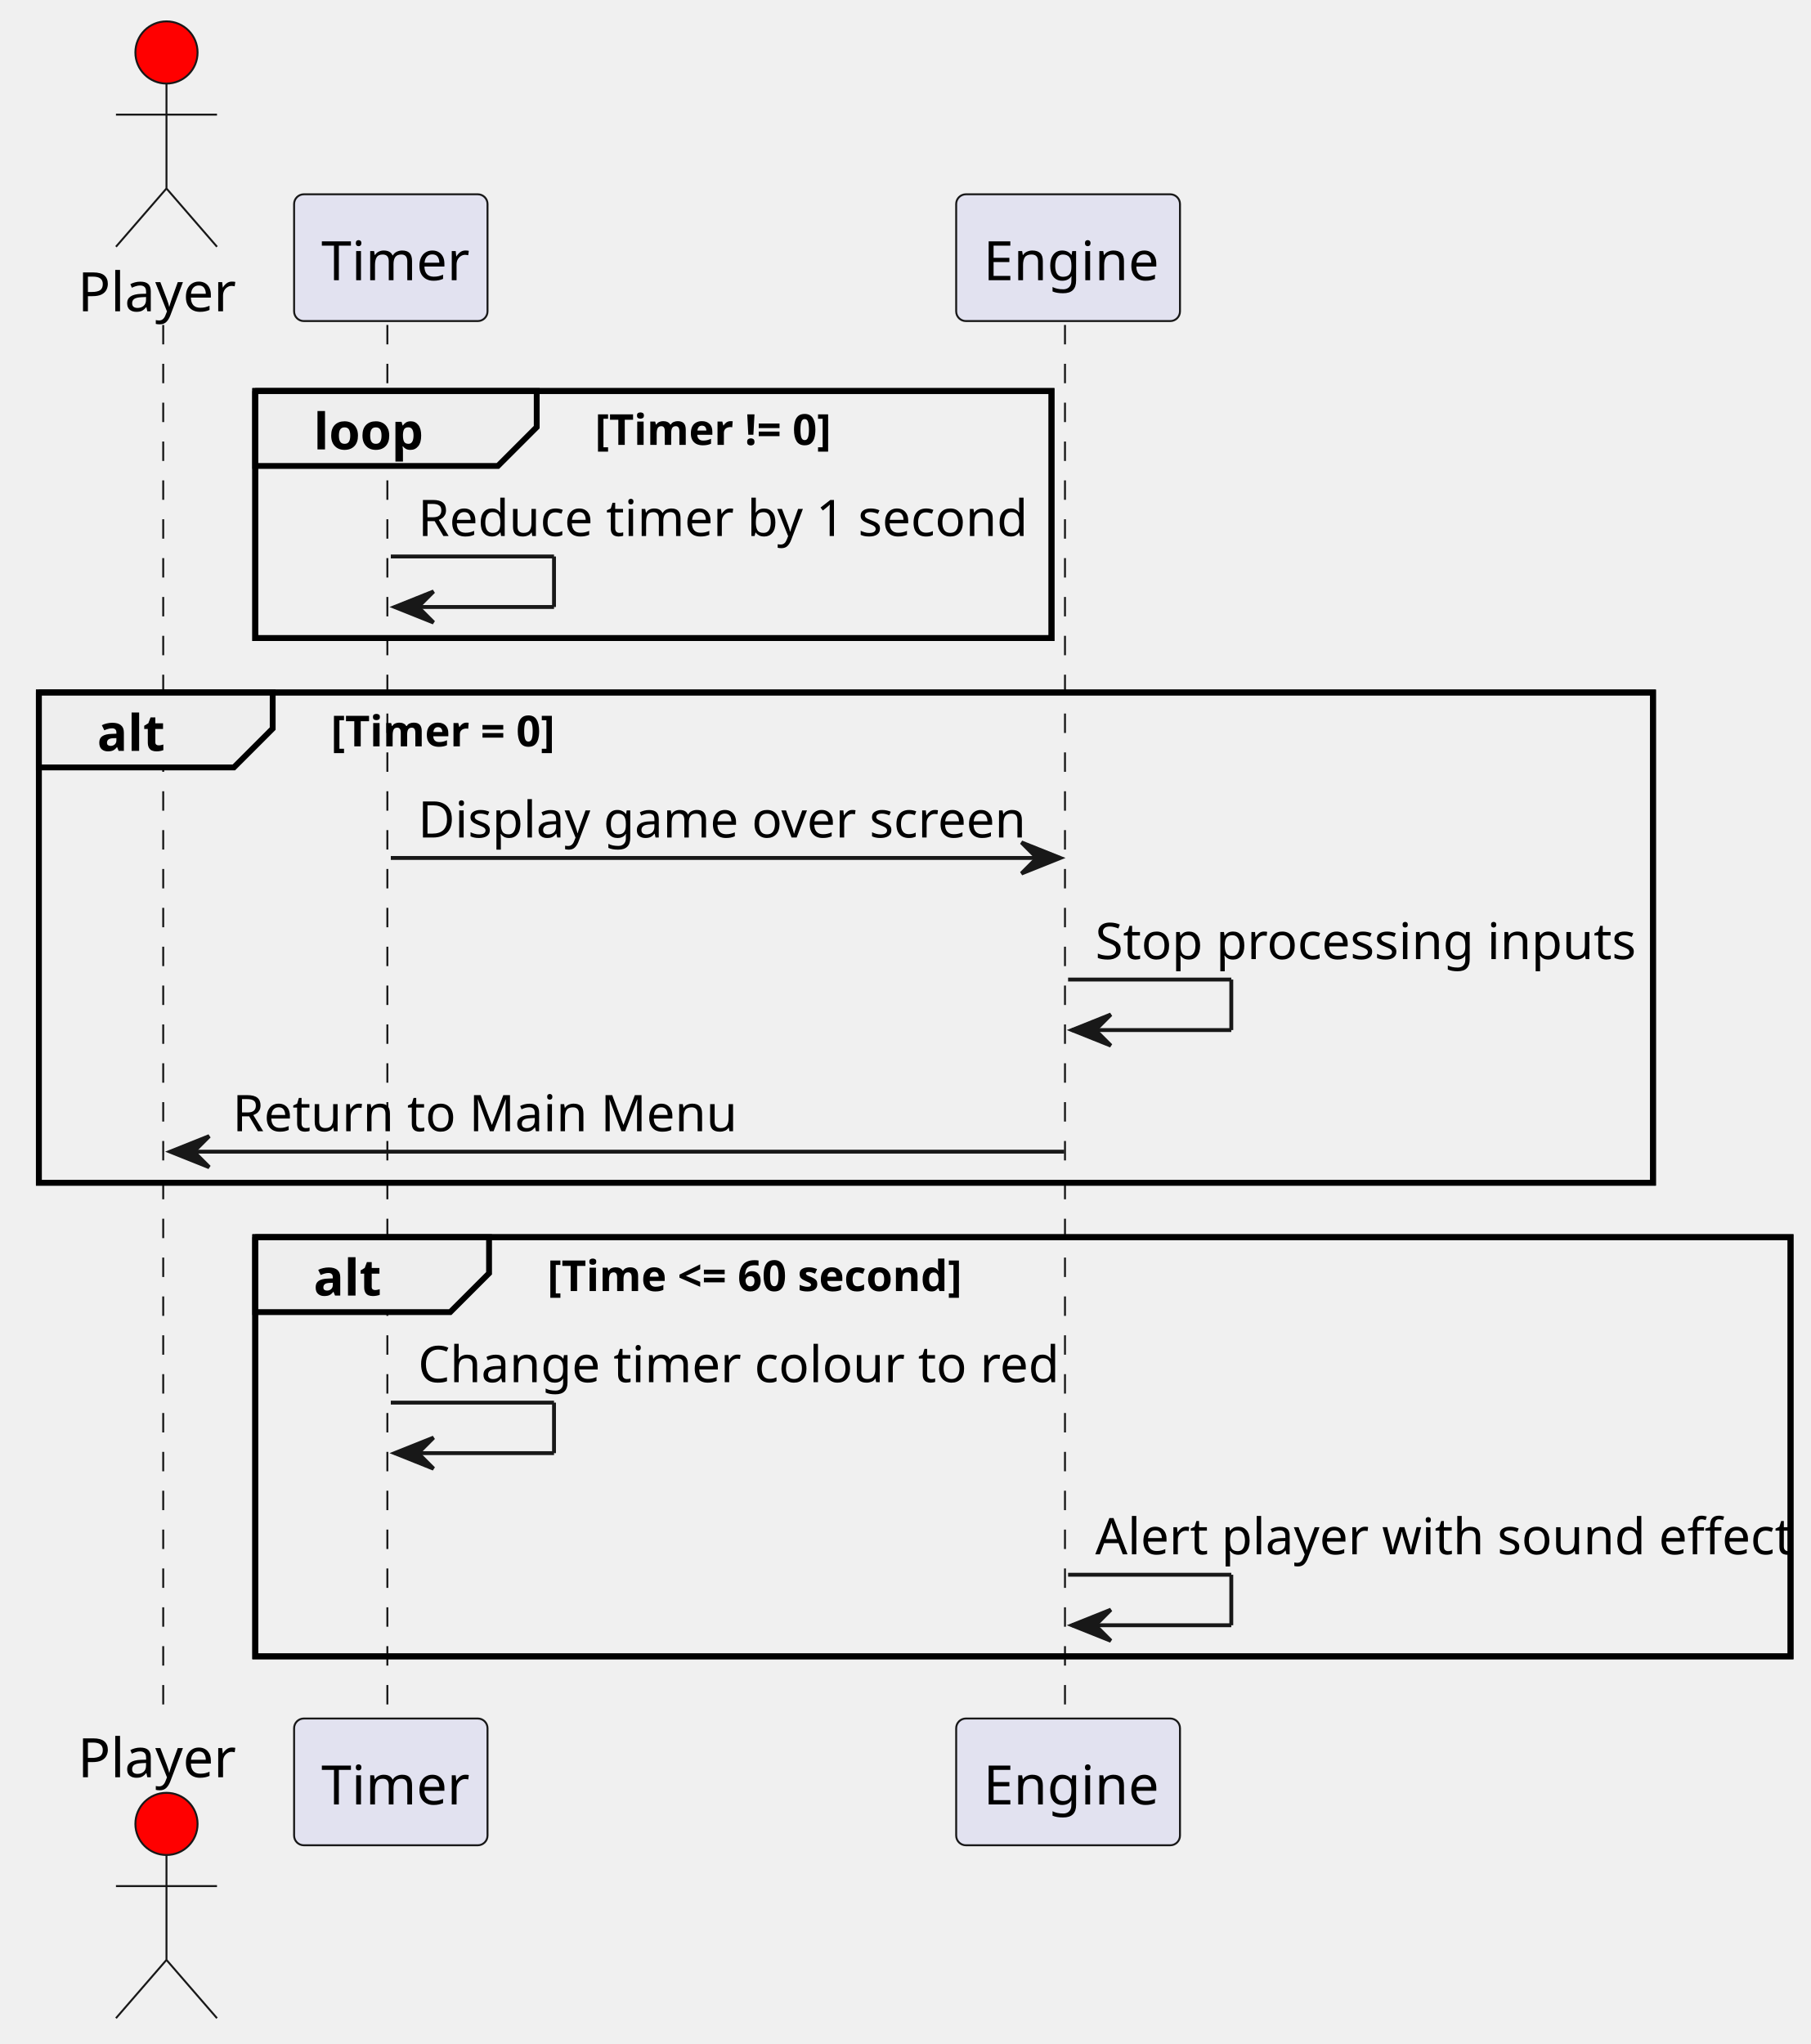
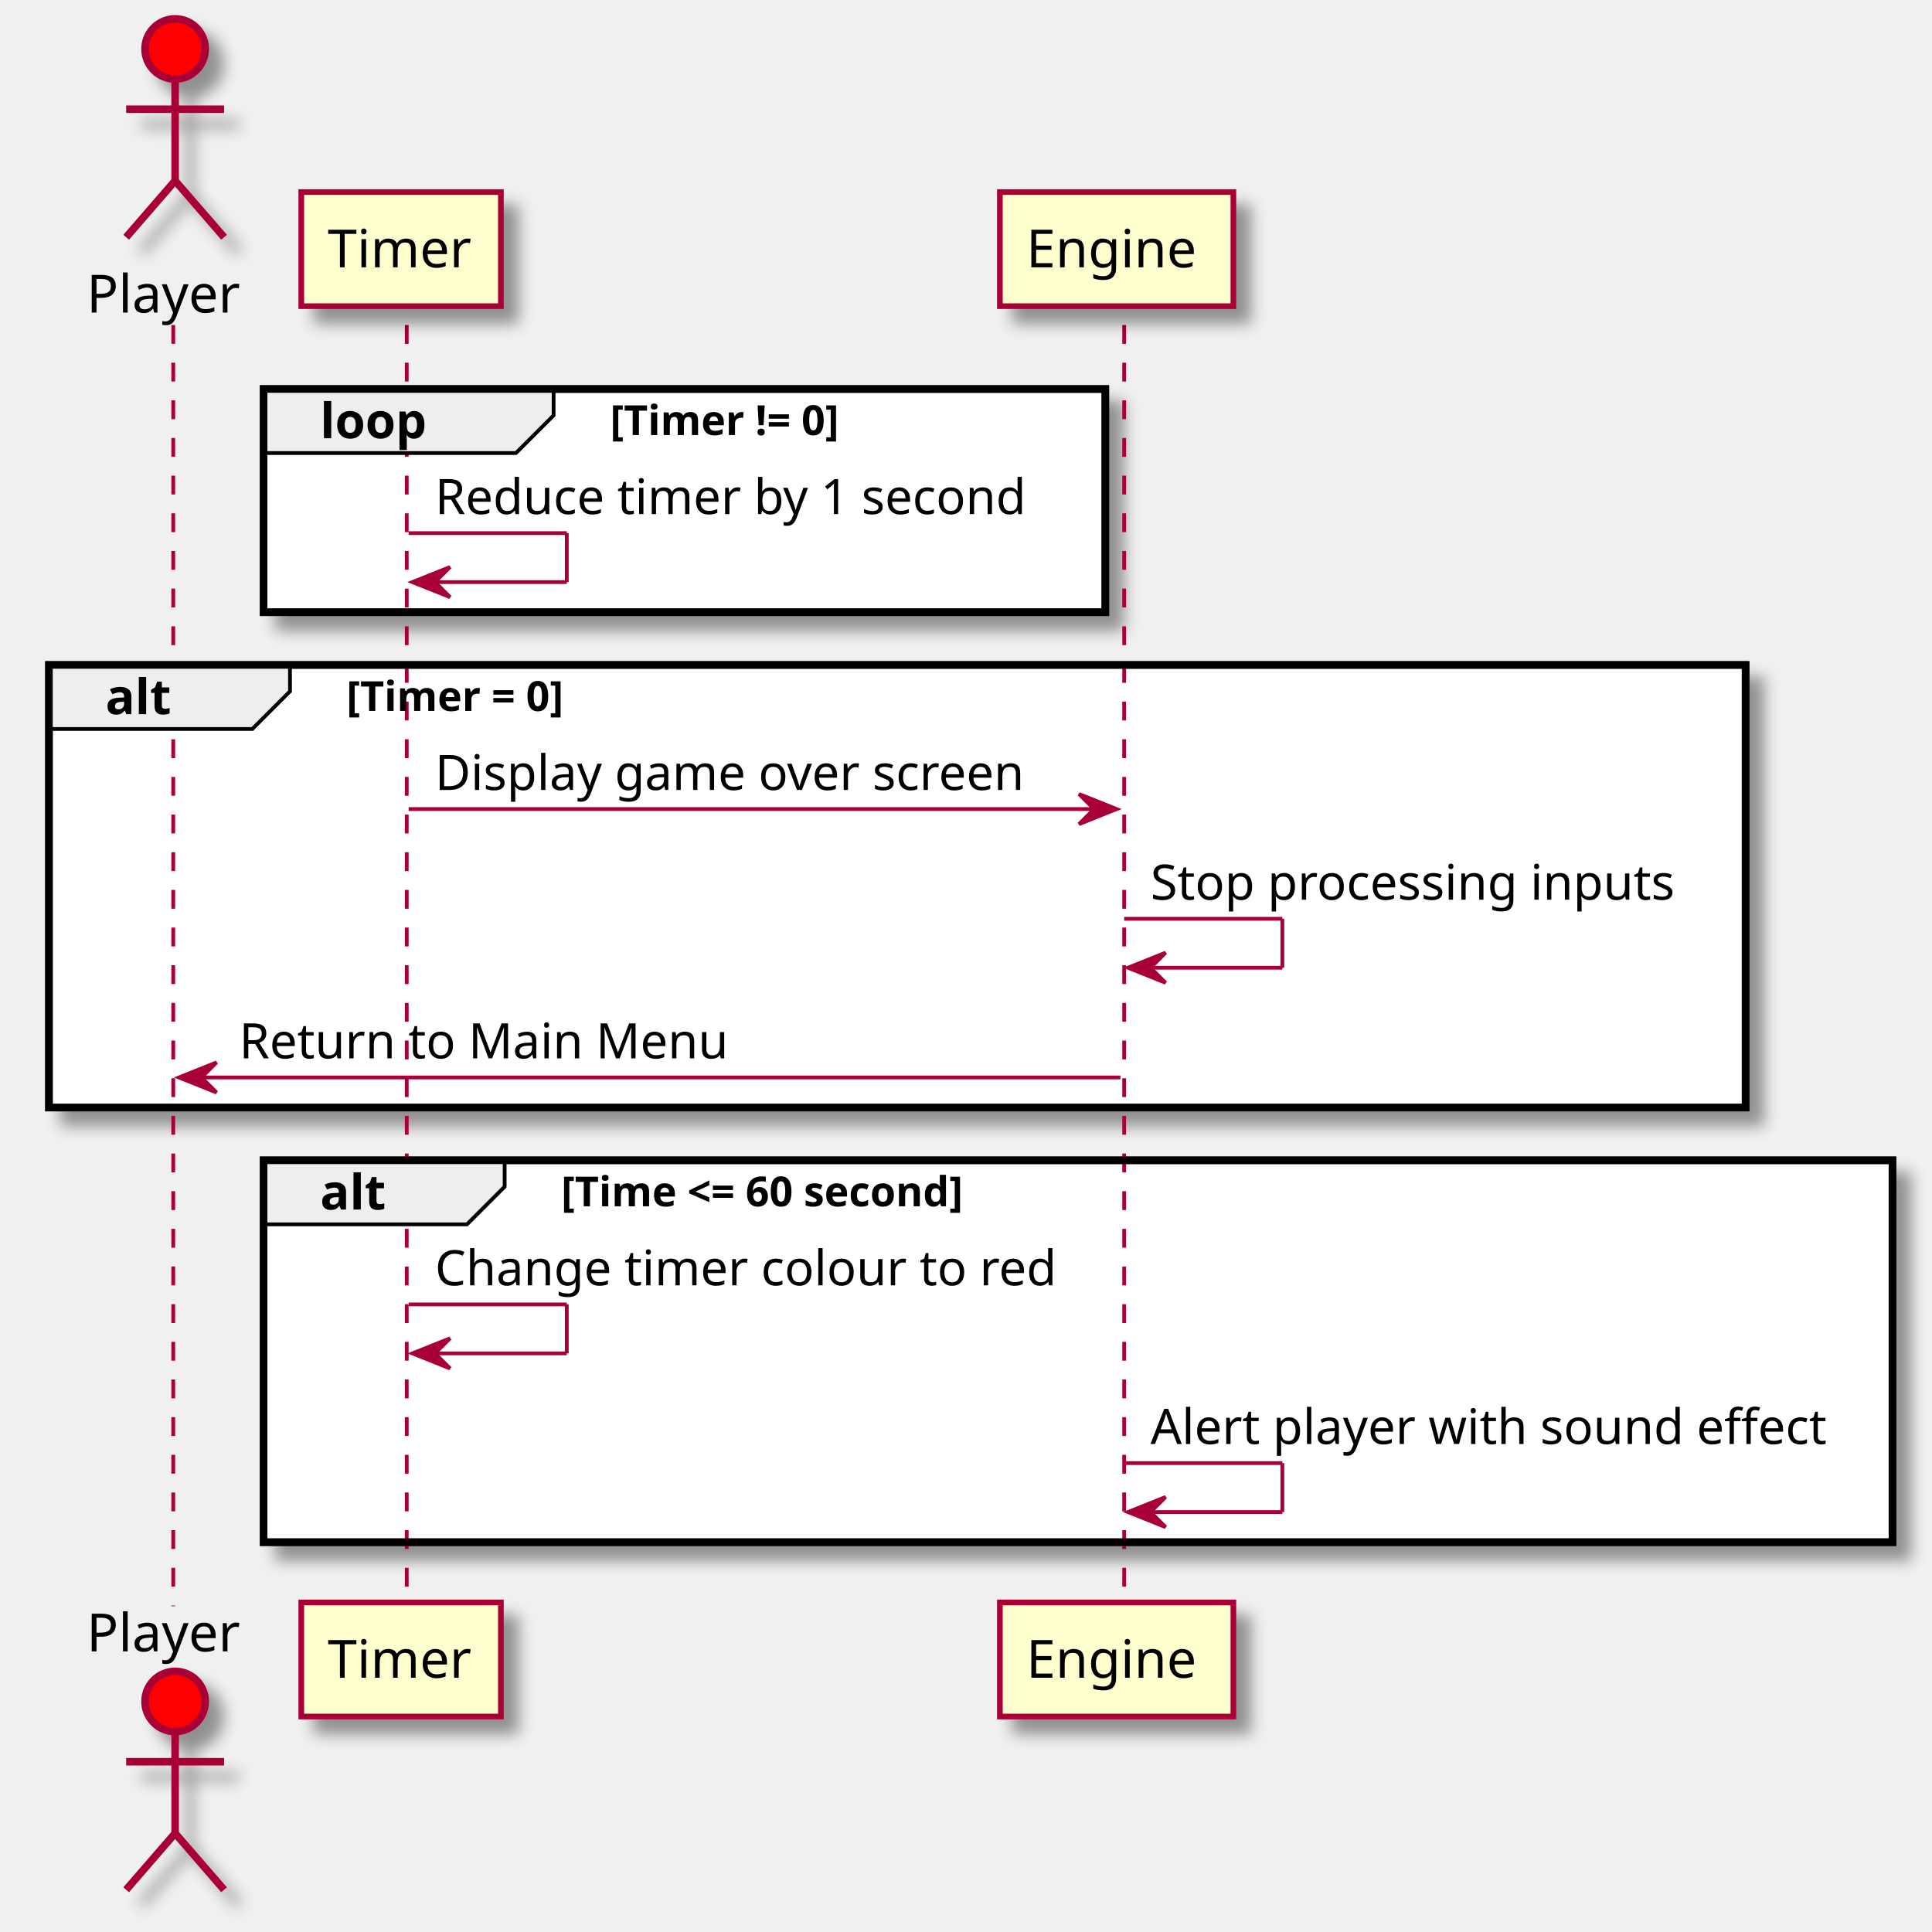
- <svg xmlns="http://www.w3.org/2000/svg" contentStyleType="text/css" data-diagram-type="SEQUENCE" height="526px" preserveAspectRatio="none" style="width:466px;height:526px;background:#FFFFFF;" version="1.1" viewBox="0 0 466 526" width="466px" zoomAndPan="magnify">
-   <defs />
+ <svg xmlns="http://www.w3.org/2000/svg" contentScriptType="application/ecmascript" contentStyleType="text/css" height="513px" preserveAspectRatio="none" style="width:513px;height:513px;" version="1.1" viewBox="0 0 513 513" width="513px" zoomAndPan="magnify">
+   <defs>
+     <filter height="300%" id="f4mwwd3gc6oox" width="300%" x="-1" y="-1">
+       <feGaussianBlur result="blurOut" stdDeviation="2.0" />
+       <feColorMatrix in="blurOut" result="blurOut2" type="matrix" values="0 0 0 0 0 0 0 0 0 0 0 0 0 0 0 0 0 0 .4 0" />
+       <feOffset dx="4.0" dy="4.0" in="blurOut2" result="blurOut3" />
+       <feBlend in="SourceGraphic" in2="blurOut3" mode="normal" />
+     </filter>
+   </defs>
  <g>
-     <rect fill="none" height="63.582" style="stroke:#000000;stroke-width:1.5;" width="204.91" x="65.683" y="100.621" />
-     <rect fill="none" height="126.164" style="stroke:#000000;stroke-width:1.5;" width="415.379" x="10" y="178.203" />
-     <rect fill="none" height="107.873" style="stroke:#000000;stroke-width:1.5;" width="395.091" x="65.683" y="318.367" />
-     <g>
-       <rect fill="#000000" fill-opacity="0" height="359.619" width="8" x="38.841" y="83.621" />
-       <line style="stroke:#181818;stroke-width:0.5;stroke-dasharray:5,5;" x1="42" x2="42" y1="83.621" y2="443.24" />
-     </g>
-     <g>
-       <rect fill="#000000" fill-opacity="0" height="359.619" width="8" x="96.569" y="83.621" />
-       <line style="stroke:#181818;stroke-width:0.5;stroke-dasharray:5,5;" x1="99.683" x2="99.683" y1="83.621" y2="443.24" />
-     </g>
-     <g>
-       <rect fill="#000000" fill-opacity="0" height="359.619" width="8" x="270.856" y="83.621" />
-       <line style="stroke:#181818;stroke-width:0.5;stroke-dasharray:5,5;" x1="274.06" x2="274.06" y1="83.621" y2="443.24" />
-     </g>
-     <g class="participant participant-head" data-participant="Player">
-       <text fill="#000000" font-family="sans-serif" font-size="14" lengthAdjust="spacing" textLength="39.683" x="20" y="80.107">Player</text>
-       <ellipse cx="42.841" cy="13.5" fill="#FF0000" rx="8" ry="8" style="stroke:#181818;stroke-width:0.5;" />
-       <path d="M42.841,21.5 L42.841,48.5 M29.841,29.5 L55.841,29.5 M42.841,48.5 L29.841,63.5 M42.841,48.5 L55.841,63.5" fill="none" style="stroke:#181818;stroke-width:0.5;" />
-     </g>
-     <g class="participant participant-tail" data-participant="Player">
-       <text fill="#000000" font-family="sans-serif" font-size="14" lengthAdjust="spacing" textLength="39.683" x="20" y="457.348">Player</text>
-       <ellipse cx="42.841" cy="469.361" fill="#FF0000" rx="8" ry="8" style="stroke:#181818;stroke-width:0.5;" />
-       <path d="M42.841,477.361 L42.841,504.361 M29.841,485.361 L55.841,485.361 M42.841,504.361 L29.841,519.361 M42.841,504.361 L55.841,519.361" fill="none" style="stroke:#181818;stroke-width:0.5;" />
-     </g>
-     <g class="participant participant-head" data-participant="Timer">
-       <rect fill="#E2E2F0" height="32.621" rx="2.5" ry="2.5" style="stroke:#181818;stroke-width:0.5;" width="49.773" x="75.683" y="50" />
-       <text fill="#000000" font-family="sans-serif" font-size="14" lengthAdjust="spacing" textLength="35.773" x="82.683" y="72.107">Timer</text>
-     </g>
-     <g class="participant participant-tail" data-participant="Timer">
-       <rect fill="#E2E2F0" height="32.621" rx="2.5" ry="2.5" style="stroke:#181818;stroke-width:0.5;" width="49.773" x="75.683" y="442.24" />
-       <text fill="#000000" font-family="sans-serif" font-size="14" lengthAdjust="spacing" textLength="35.773" x="82.683" y="464.348">Timer</text>
-     </g>
-     <g class="participant participant-head" data-participant="Engine">
-       <rect fill="#E2E2F0" height="32.621" rx="2.5" ry="2.5" style="stroke:#181818;stroke-width:0.5;" width="57.593" x="246.06" y="50" />
-       <text fill="#000000" font-family="sans-serif" font-size="14" lengthAdjust="spacing" textLength="43.593" x="253.06" y="72.107">Engine</text>
-     </g>
-     <g class="participant participant-tail" data-participant="Engine">
-       <rect fill="#E2E2F0" height="32.621" rx="2.5" ry="2.5" style="stroke:#181818;stroke-width:0.5;" width="57.593" x="246.06" y="442.24" />
-       <text fill="#000000" font-family="sans-serif" font-size="14" lengthAdjust="spacing" textLength="43.593" x="253.06" y="464.348">Engine</text>
-     </g>
-     <path d="M65.683,100.621 L138.117,100.621 L138.117,109.912 L128.117,119.912 L65.683,119.912 L65.683,100.621" fill="#EEEEEE" style="stroke:#000000;stroke-width:1.5;" />
-     <rect fill="none" height="63.582" style="stroke:#000000;stroke-width:1.5;" width="204.91" x="65.683" y="100.621" />
-     <text fill="#000000" font-family="sans-serif" font-size="13" font-weight="bold" lengthAdjust="spacing" textLength="27.435" x="80.683" y="115.649">loop</text>
-     <text fill="#000000" font-family="sans-serif" font-size="11" font-weight="bold" lengthAdjust="spacing" textLength="59.598" x="153.117" y="114.491">[Timer != 0]</text>
-     <g class="message" data-participant-1="Timer" data-participant-2="Timer">
-       <line style="stroke:#181818;stroke-width:1;" x1="100.569" x2="142.569" y1="143.203" y2="143.203" />
-       <line style="stroke:#181818;stroke-width:1;" x1="142.569" x2="142.569" y1="143.203" y2="156.203" />
-       <line style="stroke:#181818;stroke-width:1;" x1="101.569" x2="142.569" y1="156.203" y2="156.203" />
-       <polygon fill="#181818" points="111.569,152.203,101.569,156.203,111.569,160.203,107.569,156.203" style="stroke:#181818;stroke-width:1;" />
-       <text fill="#000000" font-family="sans-serif" font-size="13" lengthAdjust="spacing" textLength="151.023" x="107.569" y="137.94">Reduce timer by 1 second</text>
-     </g>
-     <path d="M10,178.203 L70.171,178.203 L70.171,187.494 L60.171,197.494 L10,197.494 L10,178.203" fill="#EEEEEE" style="stroke:#000000;stroke-width:1.5;" />
-     <rect fill="none" height="126.164" style="stroke:#000000;stroke-width:1.5;" width="415.379" x="10" y="178.203" />
-     <text fill="#000000" font-family="sans-serif" font-size="13" font-weight="bold" lengthAdjust="spacing" textLength="15.171" x="25" y="193.231">alt</text>
-     <text fill="#000000" font-family="sans-serif" font-size="11" font-weight="bold" lengthAdjust="spacing" textLength="55.935" x="85.171" y="192.073">[Timer = 0]</text>
-     <g class="message" data-participant-1="Timer" data-participant-2="Engine">
-       <polygon fill="#181818" points="262.856,216.785,272.856,220.785,262.856,224.785,266.856,220.785" style="stroke:#181818;stroke-width:1;" />
-       <line style="stroke:#181818;stroke-width:1;" x1="100.569" x2="268.856" y1="220.785" y2="220.785" />
-       <text fill="#000000" font-family="sans-serif" font-size="13" lengthAdjust="spacing" textLength="150.287" x="107.569" y="215.523">Display game over screen</text>
-     </g>
-     <g class="message" data-participant-1="Engine" data-participant-2="Engine">
-       <line style="stroke:#181818;stroke-width:1;" x1="274.856" x2="316.856" y1="252.076" y2="252.076" />
-       <line style="stroke:#181818;stroke-width:1;" x1="316.856" x2="316.856" y1="252.076" y2="265.076" />
-       <line style="stroke:#181818;stroke-width:1;" x1="275.856" x2="316.856" y1="265.076" y2="265.076" />
-       <polygon fill="#181818" points="285.856,261.076,275.856,265.076,285.856,269.076,281.856,265.076" style="stroke:#181818;stroke-width:1;" />
-       <text fill="#000000" font-family="sans-serif" font-size="13" lengthAdjust="spacing" textLength="131.523" x="281.856" y="246.814">Stop processing inputs</text>
-     </g>
-     <g class="message" data-participant-1="Engine" data-participant-2="Player">
-       <polygon fill="#181818" points="53.841,292.367,43.841,296.367,53.841,300.367,49.841,296.367" style="stroke:#181818;stroke-width:1;" />
-       <line style="stroke:#181818;stroke-width:1;" x1="47.841" x2="273.856" y1="296.367" y2="296.367" />
-       <text fill="#000000" font-family="sans-serif" font-size="13" lengthAdjust="spacing" textLength="121.393" x="59.841" y="291.104">Return to Main Menu</text>
-     </g>
-     <path d="M65.683,318.367 L125.853,318.367 L125.853,327.658 L115.853,337.658 L65.683,337.658 L65.683,318.367" fill="#EEEEEE" style="stroke:#000000;stroke-width:1.5;" />
-     <rect fill="none" height="107.873" style="stroke:#000000;stroke-width:1.5;" width="395.091" x="65.683" y="318.367" />
-     <text fill="#000000" font-family="sans-serif" font-size="13" font-weight="bold" lengthAdjust="spacing" textLength="15.171" x="80.683" y="333.396">alt</text>
-     <text fill="#000000" font-family="sans-serif" font-size="11" font-weight="bold" lengthAdjust="spacing" textLength="105.762" x="140.853" y="332.237">[Time &lt;= 60 second]</text>
-     <g class="message" data-participant-1="Timer" data-participant-2="Timer">
-       <line style="stroke:#181818;stroke-width:1;" x1="100.569" x2="142.569" y1="360.949" y2="360.949" />
-       <line style="stroke:#181818;stroke-width:1;" x1="142.569" x2="142.569" y1="360.949" y2="373.949" />
-       <line style="stroke:#181818;stroke-width:1;" x1="101.569" x2="142.569" y1="373.949" y2="373.949" />
-       <polygon fill="#181818" points="111.569,369.949,101.569,373.949,111.569,377.949,107.569,373.949" style="stroke:#181818;stroke-width:1;" />
-       <text fill="#000000" font-family="sans-serif" font-size="13" lengthAdjust="spacing" textLength="153.912" x="107.569" y="355.687">Change timer colour to red</text>
-     </g>
-     <g class="message" data-participant-1="Engine" data-participant-2="Engine">
-       <line style="stroke:#181818;stroke-width:1;" x1="274.856" x2="316.856" y1="405.24" y2="405.24" />
-       <line style="stroke:#181818;stroke-width:1;" x1="316.856" x2="316.856" y1="405.24" y2="418.24" />
-       <line style="stroke:#181818;stroke-width:1;" x1="275.856" x2="316.856" y1="418.24" y2="418.24" />
-       <polygon fill="#181818" points="285.856,414.24,275.856,418.24,285.856,422.24,281.856,418.24" style="stroke:#181818;stroke-width:1;" />
-       <text fill="#000000" font-family="sans-serif" font-size="13" lengthAdjust="spacing" textLength="166.918" x="281.856" y="399.978">Alert player with sound effect</text>
-     </g>
+     <rect fill="#FFFFFF" filter="url(#f4mwwd3gc6oox)" height="59.266" style="stroke: #000000; stroke-width: 2.0;" width="223.5" x="70" y="103.297" />
+     <rect fill="#FFFFFF" filter="url(#f4mwwd3gc6oox)" height="117.531" style="stroke: #000000; stroke-width: 2.0;" width="450.5" x="13" y="176.562" />
+     <rect fill="#FFFFFF" filter="url(#f4mwwd3gc6oox)" height="101.398" style="stroke: #000000; stroke-width: 2.0;" width="432.5" x="70" y="308.094" />
+     <line style="stroke: #A80036; stroke-width: 1.0; stroke-dasharray: 5.0,5.0;" x1="46" x2="46" y1="86.297" y2="426.492" />
+     <line style="stroke: #A80036; stroke-width: 1.0; stroke-dasharray: 5.0,5.0;" x1="108" x2="108" y1="86.297" y2="426.492" />
+     <line style="stroke: #A80036; stroke-width: 1.0; stroke-dasharray: 5.0,5.0;" x1="298.5" x2="298.5" y1="86.297" y2="426.492" />
+     <text fill="#000000" font-family="sans-serif" font-size="14" lengthAdjust="spacingAndGlyphs" textLength="41" x="23" y="82.995">Player</text>
+     <ellipse cx="46.5" cy="13" fill="#FF0000" filter="url(#f4mwwd3gc6oox)" rx="8" ry="8" style="stroke: #A80036; stroke-width: 2.0;" />
+     <path d="M46.5,21 L46.5,48 M33.5,29 L59.5,29 M46.5,48 L33.5,63 M46.5,48 L59.5,63 " fill="none" filter="url(#f4mwwd3gc6oox)" style="stroke: #A80036; stroke-width: 2.0;" />
+     <text fill="#000000" font-family="sans-serif" font-size="14" lengthAdjust="spacingAndGlyphs" textLength="41" x="23" y="438.487">Player</text>
+     <ellipse cx="46.5" cy="451.789" fill="#FF0000" filter="url(#f4mwwd3gc6oox)" rx="8" ry="8" style="stroke: #A80036; stroke-width: 2.0;" />
+     <path d="M46.5,459.789 L46.5,486.789 M33.5,467.789 L59.5,467.789 M46.5,486.789 L33.5,501.789 M46.5,486.789 L59.5,501.789 " fill="none" filter="url(#f4mwwd3gc6oox)" style="stroke: #A80036; stroke-width: 2.0;" />
+     <rect fill="#FEFECE" filter="url(#f4mwwd3gc6oox)" height="30.297" style="stroke: #A80036; stroke-width: 1.5;" width="53" x="80" y="51" />
+     <text fill="#000000" font-family="sans-serif" font-size="14" lengthAdjust="spacingAndGlyphs" textLength="39" x="87" y="70.995">Timer</text>
+     <rect fill="#FEFECE" filter="url(#f4mwwd3gc6oox)" height="30.297" style="stroke: #A80036; stroke-width: 1.5;" width="53" x="80" y="425.492" />
+     <text fill="#000000" font-family="sans-serif" font-size="14" lengthAdjust="spacingAndGlyphs" textLength="39" x="87" y="445.487">Timer</text>
+     <rect fill="#FEFECE" filter="url(#f4mwwd3gc6oox)" height="30.297" style="stroke: #A80036; stroke-width: 1.5;" width="62" x="265.5" y="51" />
+     <text fill="#000000" font-family="sans-serif" font-size="14" lengthAdjust="spacingAndGlyphs" textLength="48" x="272.5" y="70.995">Engine</text>
+     <rect fill="#FEFECE" filter="url(#f4mwwd3gc6oox)" height="30.297" style="stroke: #A80036; stroke-width: 1.5;" width="62" x="265.5" y="425.492" />
+     <text fill="#000000" font-family="sans-serif" font-size="14" lengthAdjust="spacingAndGlyphs" textLength="48" x="272.5" y="445.487">Engine</text>
+     <path d="M70,103.297 L147,103.297 L147,110.297 L137,120.297 L70,120.297 L70,103.297 " fill="#EEEEEE" style="stroke: #000000; stroke-width: 1.0;" />
+     <rect fill="none" height="59.266" style="stroke: #000000; stroke-width: 2.0;" width="223.5" x="70" y="103.297" />
+     <text fill="#000000" font-family="sans-serif" font-size="13" font-weight="bold" lengthAdjust="spacingAndGlyphs" textLength="32" x="85" y="116.364">loop</text>
+     <text fill="#000000" font-family="sans-serif" font-size="11" font-weight="bold" lengthAdjust="spacingAndGlyphs" textLength="76" x="162" y="115.507">[Timer != 0]</text>
+     <line style="stroke: #A80036; stroke-width: 1.0;" x1="108.5" x2="150.5" y1="141.562" y2="141.562" />
+     <line style="stroke: #A80036; stroke-width: 1.0;" x1="150.5" x2="150.5" y1="141.562" y2="154.562" />
+     <line style="stroke: #A80036; stroke-width: 1.0;" x1="109.5" x2="150.5" y1="154.562" y2="154.562" />
+     <polygon fill="#A80036" points="119.5,150.562,109.5,154.562,119.5,158.562,115.5,154.562" style="stroke: #A80036; stroke-width: 1.0;" />
+     <text fill="#000000" font-family="sans-serif" font-size="13" lengthAdjust="spacingAndGlyphs" textLength="166" x="115.5" y="136.497">Reduce timer by 1 second</text>
+     <path d="M13,176.562 L77,176.562 L77,183.562 L67,193.562 L13,193.562 L13,176.562 " fill="#EEEEEE" style="stroke: #000000; stroke-width: 1.0;" />
+     <rect fill="none" height="117.531" style="stroke: #000000; stroke-width: 2.0;" width="450.5" x="13" y="176.562" />
+     <text fill="#000000" font-family="sans-serif" font-size="13" font-weight="bold" lengthAdjust="spacingAndGlyphs" textLength="19" x="28" y="189.629">alt</text>
+     <text fill="#000000" font-family="sans-serif" font-size="11" font-weight="bold" lengthAdjust="spacingAndGlyphs" textLength="71" x="92" y="188.773">[Timer = 0]</text>
+     <polygon fill="#A80036" points="286.5,210.828,296.5,214.828,286.5,218.828,290.5,214.828" style="stroke: #A80036; stroke-width: 1.0;" />
+     <line style="stroke: #A80036; stroke-width: 1.0;" x1="108.5" x2="292.5" y1="214.828" y2="214.828" />
+     <text fill="#000000" font-family="sans-serif" font-size="13" lengthAdjust="spacingAndGlyphs" textLength="166" x="115.5" y="209.762">Display game over screen</text>
+     <line style="stroke: #A80036; stroke-width: 1.0;" x1="298.5" x2="340.5" y1="243.961" y2="243.961" />
+     <line style="stroke: #A80036; stroke-width: 1.0;" x1="340.5" x2="340.5" y1="243.961" y2="256.961" />
+     <line style="stroke: #A80036; stroke-width: 1.0;" x1="299.5" x2="340.5" y1="256.961" y2="256.961" />
+     <polygon fill="#A80036" points="309.5,252.961,299.5,256.961,309.5,260.961,305.5,256.961" style="stroke: #A80036; stroke-width: 1.0;" />
+     <text fill="#000000" font-family="sans-serif" font-size="13" lengthAdjust="spacingAndGlyphs" textLength="146" x="305.5" y="238.895">Stop processing inputs</text>
+     <polygon fill="#A80036" points="57.5,282.094,47.5,286.094,57.5,290.094,53.5,286.094" style="stroke: #A80036; stroke-width: 1.0;" />
+     <line style="stroke: #A80036; stroke-width: 1.0;" x1="51.5" x2="297.5" y1="286.094" y2="286.094" />
+     <text fill="#000000" font-family="sans-serif" font-size="13" lengthAdjust="spacingAndGlyphs" textLength="132" x="63.5" y="281.028">Return to Main Menu</text>
+     <path d="M70,308.094 L134,308.094 L134,315.094 L124,325.094 L70,325.094 L70,308.094 " fill="#EEEEEE" style="stroke: #000000; stroke-width: 1.0;" />
+     <rect fill="none" height="101.398" style="stroke: #000000; stroke-width: 2.0;" width="432.5" x="70" y="308.094" />
+     <text fill="#000000" font-family="sans-serif" font-size="13" font-weight="bold" lengthAdjust="spacingAndGlyphs" textLength="19" x="85" y="321.161">alt</text>
+     <text fill="#000000" font-family="sans-serif" font-size="11" font-weight="bold" lengthAdjust="spacingAndGlyphs" textLength="133" x="149" y="320.304">[Time &lt;= 60 second]</text>
+     <line style="stroke: #A80036; stroke-width: 1.0;" x1="108.5" x2="150.5" y1="346.359" y2="346.359" />
+     <line style="stroke: #A80036; stroke-width: 1.0;" x1="150.5" x2="150.5" y1="346.359" y2="359.359" />
+     <line style="stroke: #A80036; stroke-width: 1.0;" x1="109.5" x2="150.5" y1="359.359" y2="359.359" />
+     <polygon fill="#A80036" points="119.5,355.359,109.5,359.359,119.5,363.359,115.5,359.359" style="stroke: #A80036; stroke-width: 1.0;" />
+     <text fill="#000000" font-family="sans-serif" font-size="13" lengthAdjust="spacingAndGlyphs" textLength="172" x="115.5" y="341.293">Change timer colour to red</text>
+     <line style="stroke: #A80036; stroke-width: 1.0;" x1="298.5" x2="340.5" y1="388.492" y2="388.492" />
+     <line style="stroke: #A80036; stroke-width: 1.0;" x1="340.5" x2="340.5" y1="388.492" y2="401.492" />
+     <line style="stroke: #A80036; stroke-width: 1.0;" x1="299.5" x2="340.5" y1="401.492" y2="401.492" />
+     <polygon fill="#A80036" points="309.5,397.492,299.5,401.492,309.5,405.492,305.5,401.492" style="stroke: #A80036; stroke-width: 1.0;" />
+     <text fill="#000000" font-family="sans-serif" font-size="13" lengthAdjust="spacingAndGlyphs" textLength="185" x="305.5" y="383.426">Alert player with sound effect</text>
  </g>
</svg>
